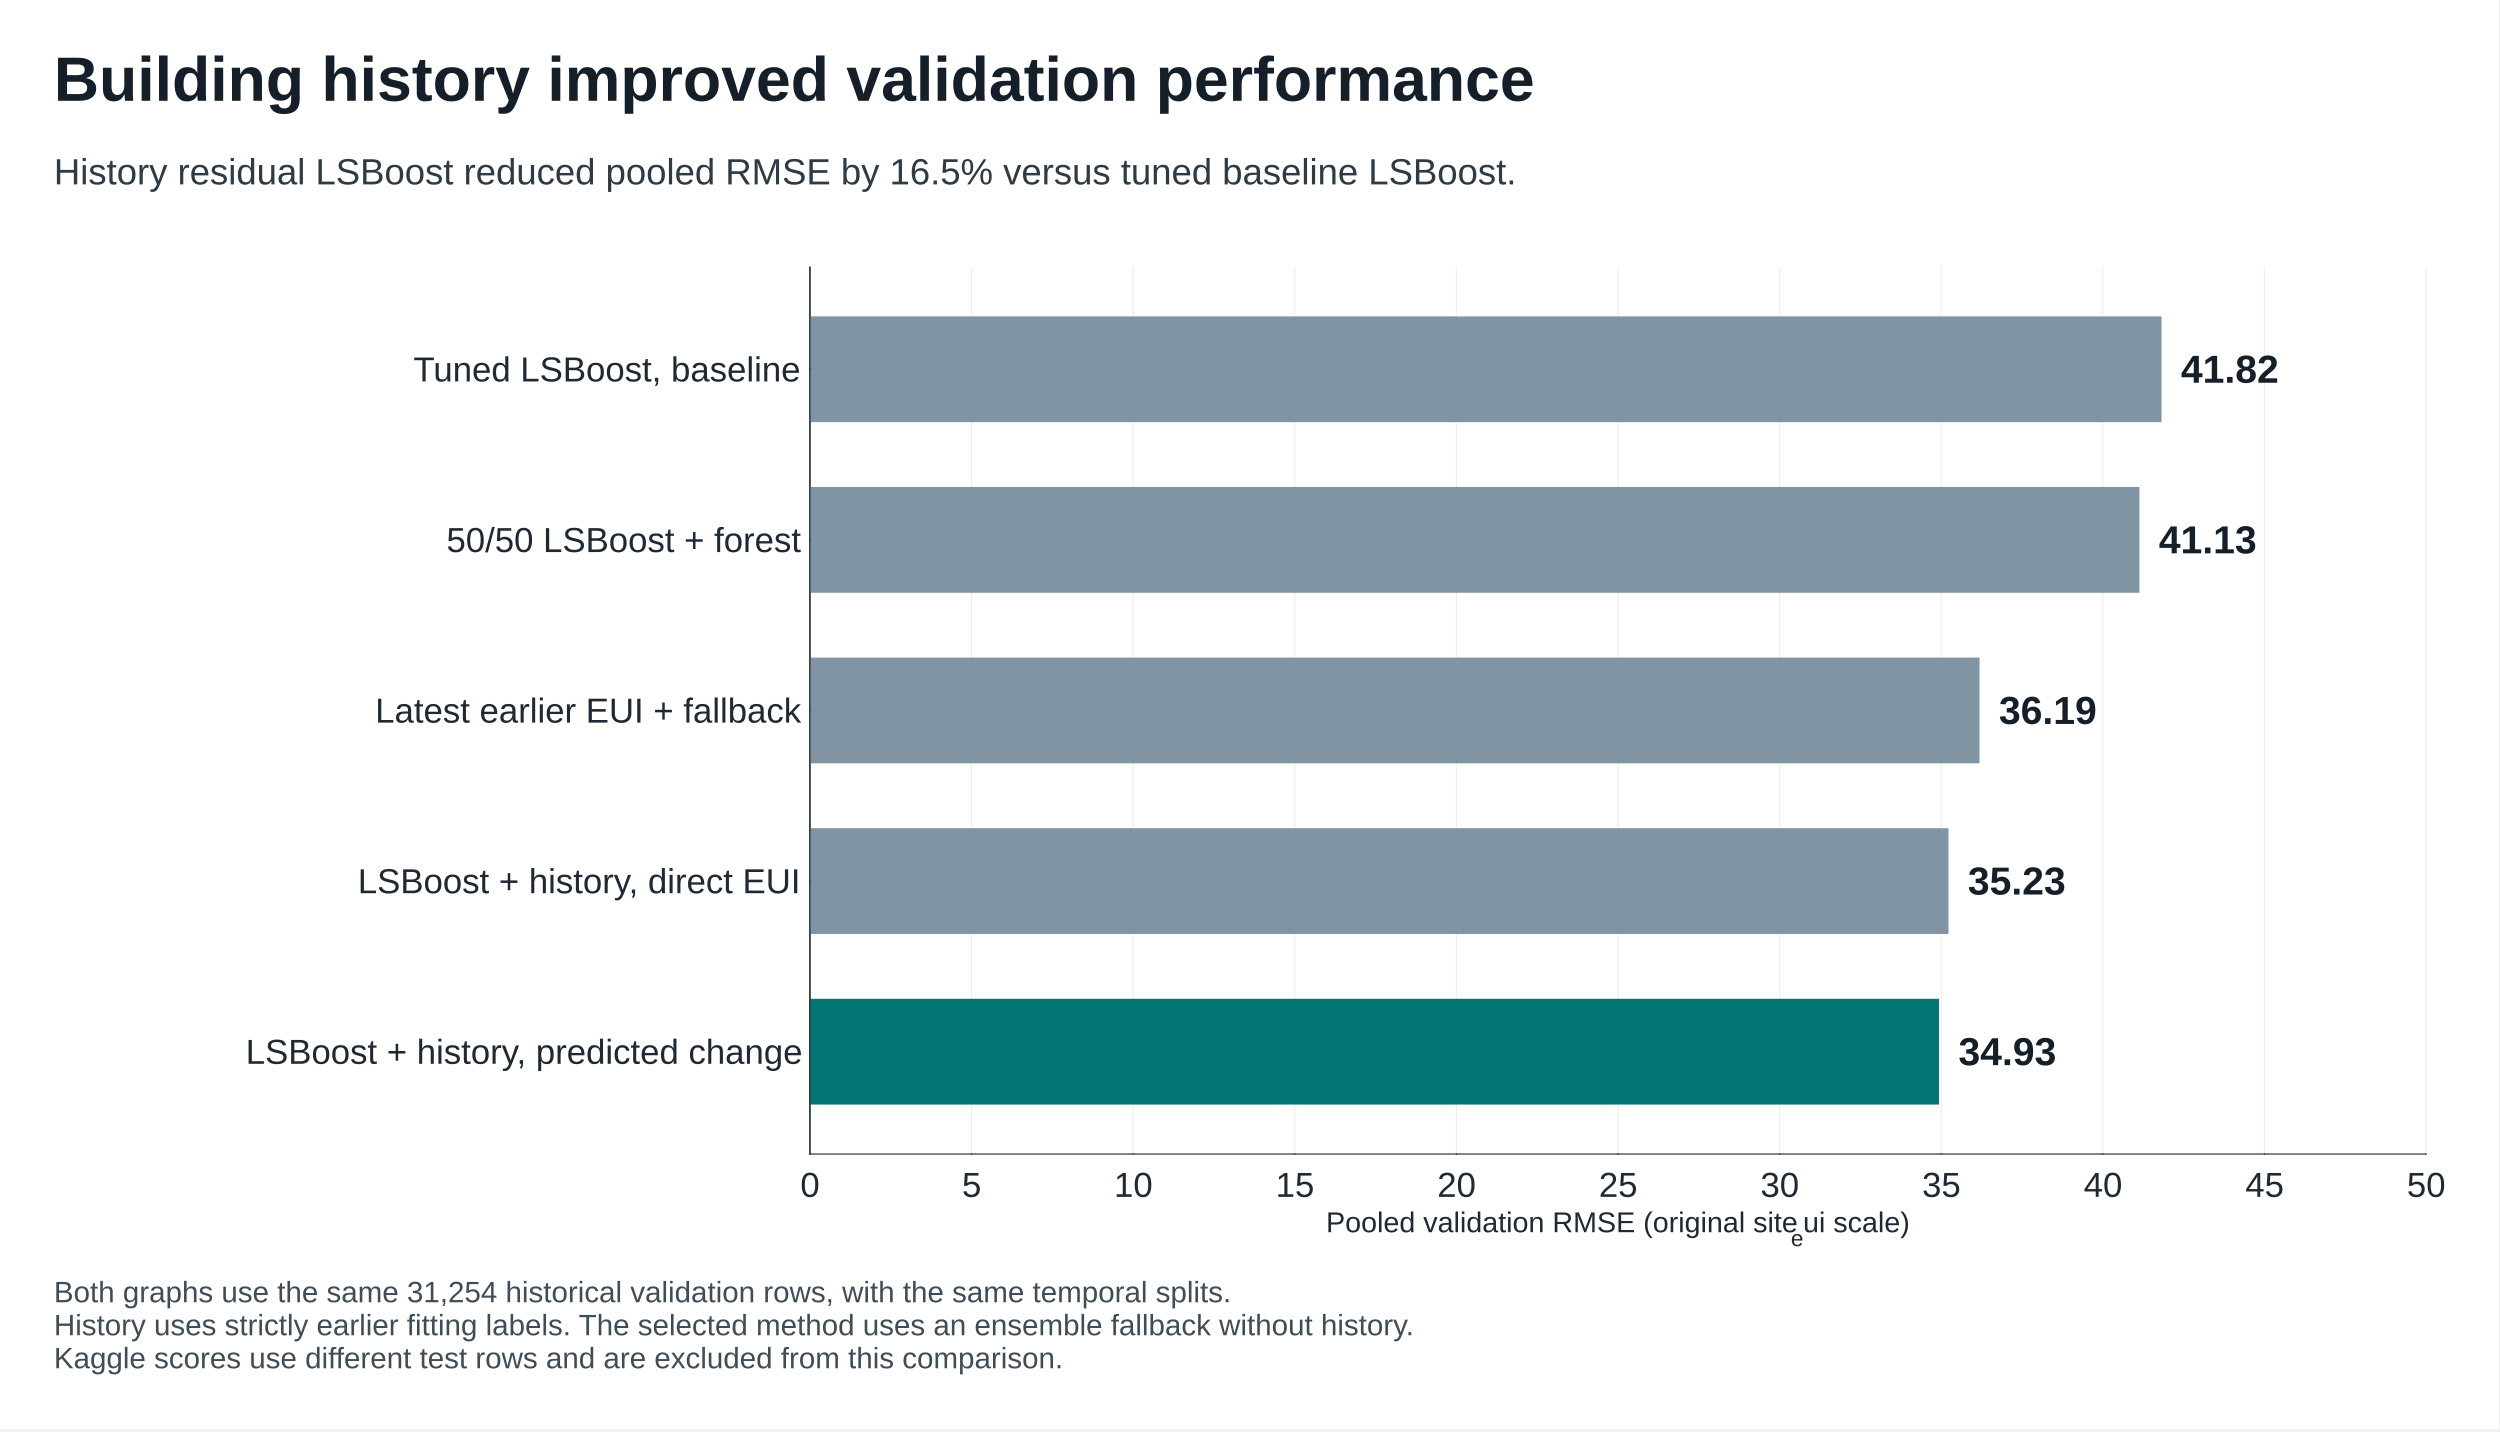
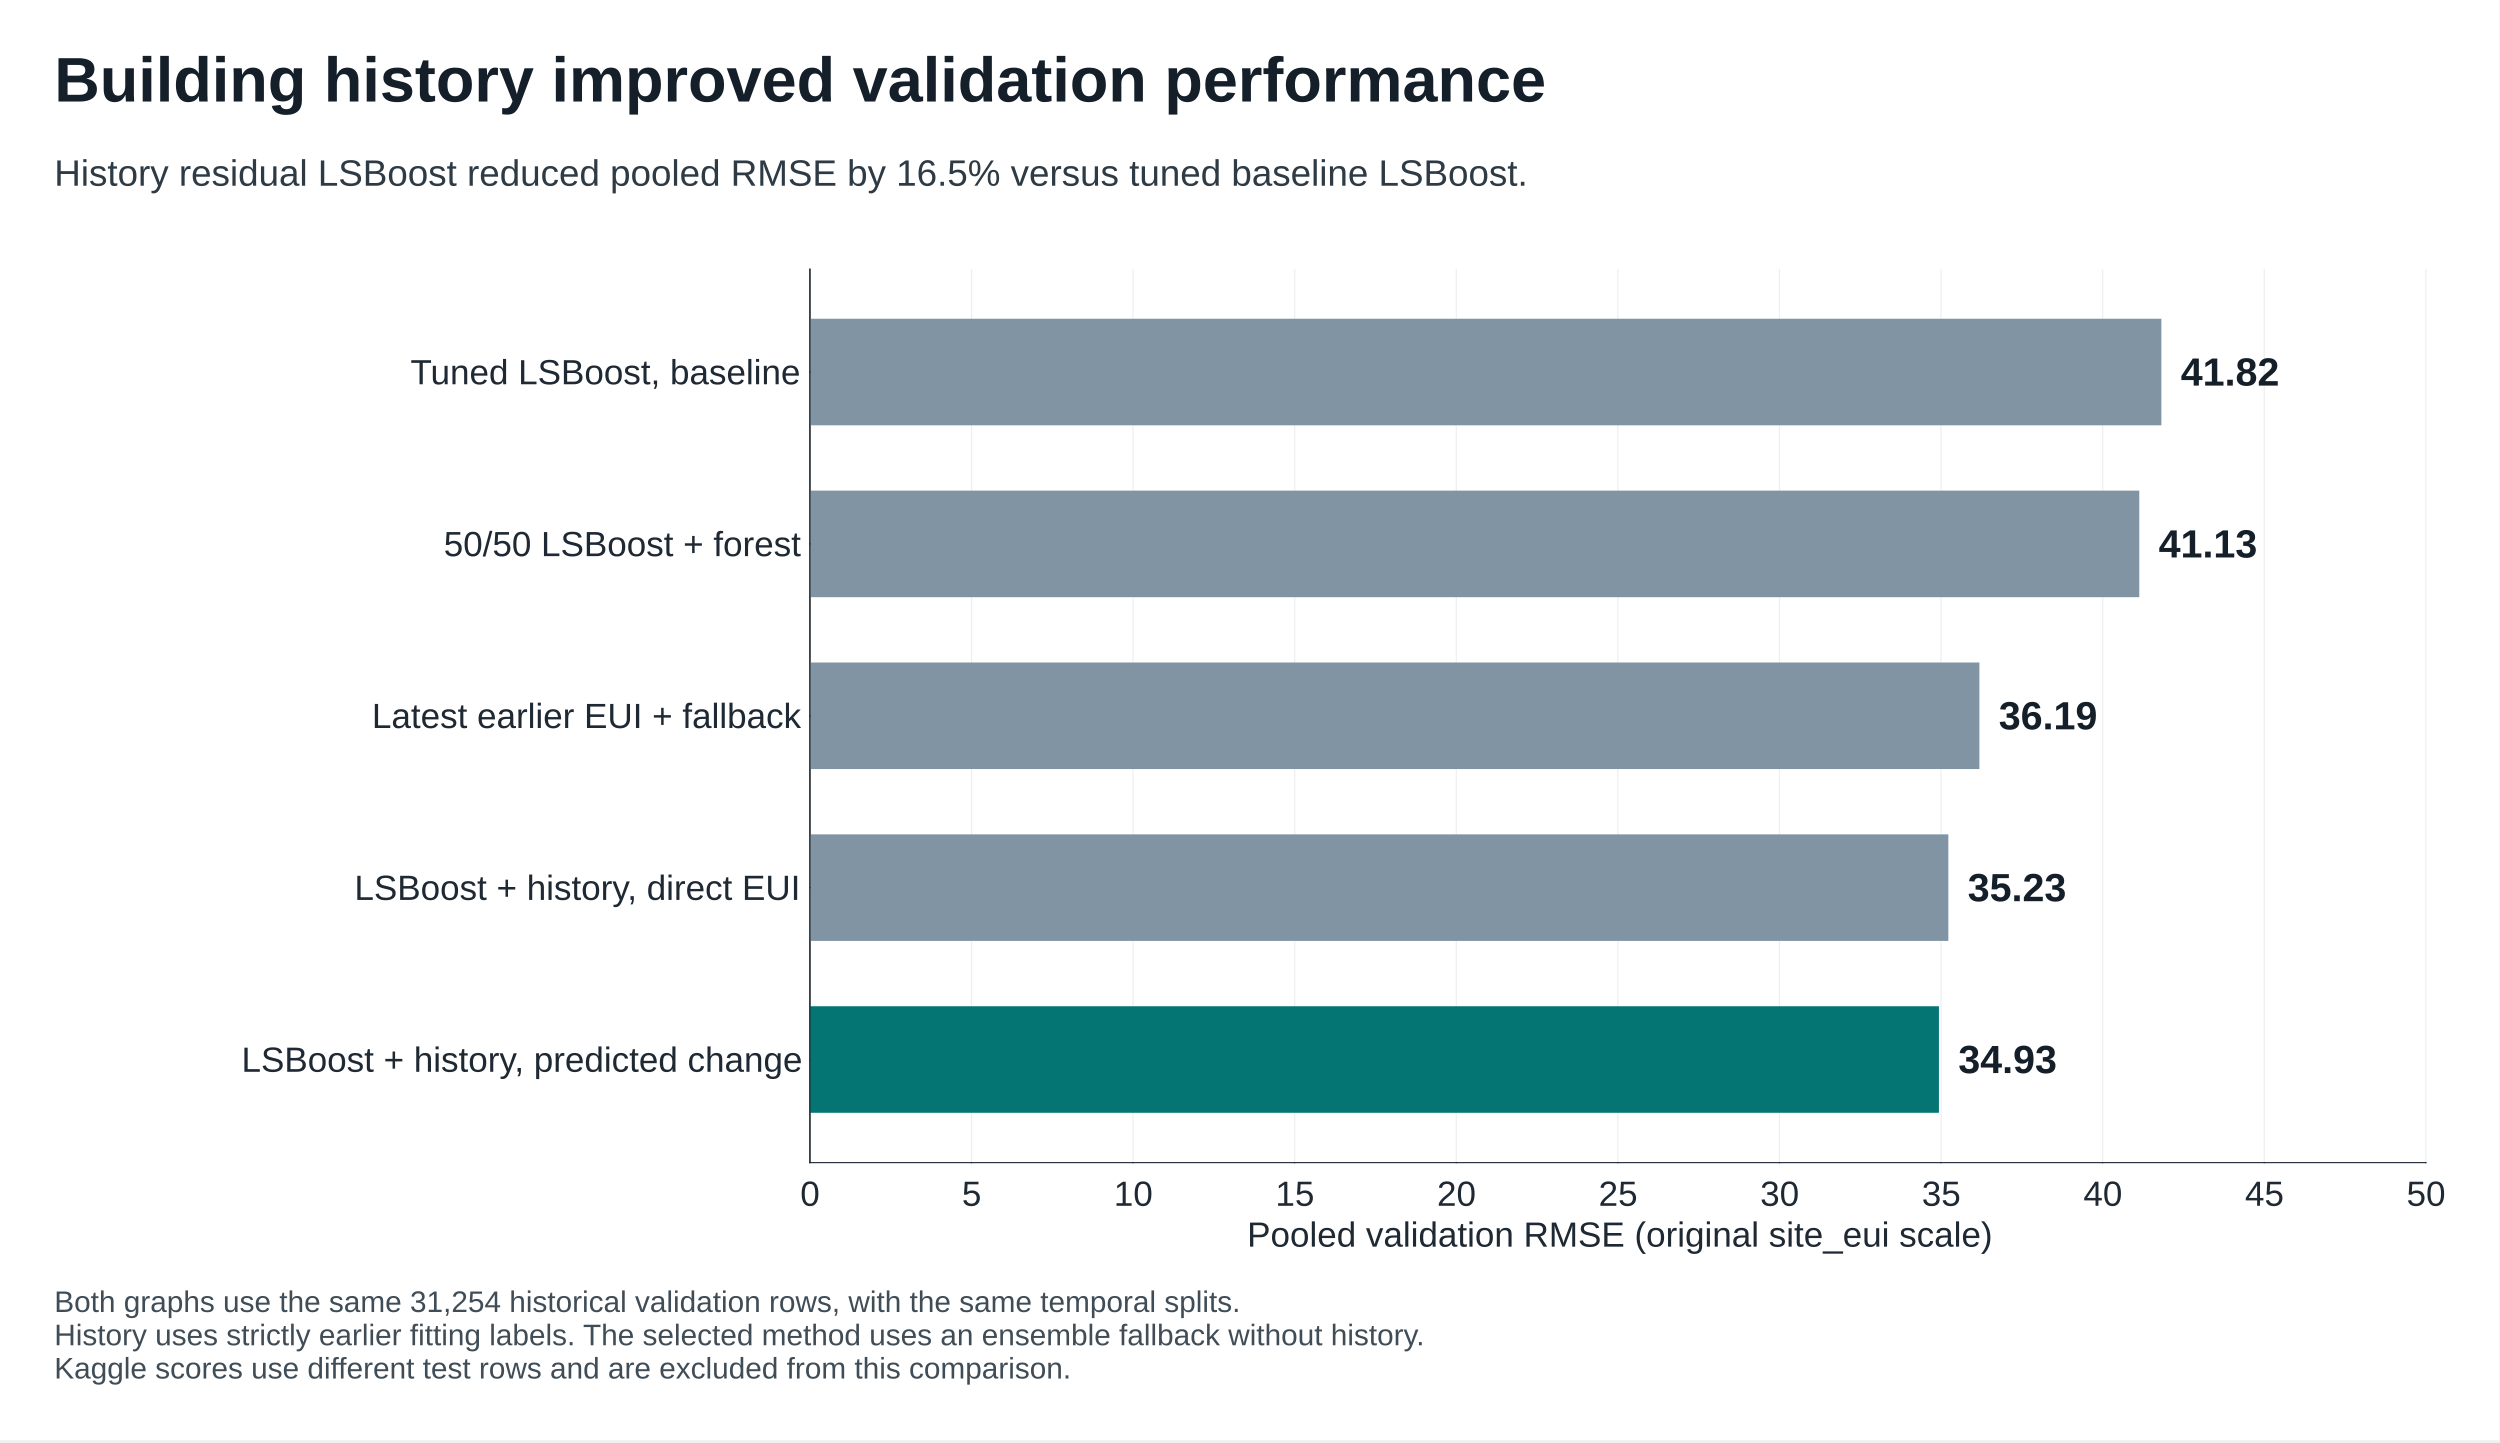
- <svg xmlns="http://www.w3.org/2000/svg" width="380.647mm" height="218.017mm" viewBox="0 0 1079 618" version="1.1">
+ <svg xmlns="http://www.w3.org/2000/svg" width="377.825mm" height="218.017mm" viewBox="0 0 1071 618" version="1.1">
  <defs>
</defs>
  <g fill="none" stroke="black" stroke-width="1" fill-rule="evenodd" stroke-linecap="square" stroke-linejoin="bevel">
-     <g fill="#ffffff" fill-opacity="1" stroke="none" transform="matrix(0.375,0,0,0.375,-34.0625,-3.67502)" font-family="Segoe UI" font-size="9" font-weight="400" font-style="normal">
-       <path vector-effect="none" fill-rule="evenodd" d="M89,8 L2967,8 L2967,1655 L89,1655 L89,8 Z " />
+     <g fill="#ffffff" fill-opacity="1" stroke="none" transform="matrix(0.375,0,0,0.375,-33.6575,-3.67502)" font-family="Segoe UI" font-size="9" font-weight="400" font-style="normal">
+       <path vector-effect="none" fill-rule="evenodd" d="M88,8 L2945,8 L2945,1655 L88,1655 L88,8 Z " />
    </g>
-     <g fill="#ffffff" fill-opacity="1" stroke="none" transform="matrix(3.75e-05,0,0,3.75e-05,-34.0625,-3.67502)" font-family="Segoe UI" font-size="9" font-weight="400" font-style="normal">
-       <path vector-effect="none" fill-rule="evenodd" d="M2.883e+07,3.17e+06 L1.023e+07,3.17e+06 L1.023e+07,1.338e+07 L2.883e+07,1.338e+07 L2.883e+07,3.17e+06 Z " />
+     <g fill="#ffffff" fill-opacity="1" stroke="none" transform="matrix(3.75e-05,0,0,3.75e-05,-33.6575,-3.67502)" font-family="Segoe UI" font-size="9" font-weight="400" font-style="normal">
+       <path vector-effect="none" fill-rule="evenodd" d="M2.861e+07,3.17e+06 L1.015e+07,3.17e+06 L1.015e+07,1.338e+07 L2.861e+07,1.338e+07 L2.861e+07,3.17e+06 Z " />
    </g>
-     <g fill="#73808c" fill-opacity="0.129" stroke="#73808c" stroke-opacity="0.129" stroke-width="1.333" stroke-linecap="butt" stroke-linejoin="round" transform="matrix(0.375,0,0,0.375,-34.0625,-3.67502)" font-family="Segoe UI" font-size="9" font-weight="400" font-style="normal">
-       <polyline fill="none" vector-effect="none" points="1023,1338 1023,317 " />
-       <polyline fill="none" vector-effect="none" points="1209,1338 1209,317 " />
-       <polyline fill="none" vector-effect="none" points="1395,1338 1395,317 " />
-       <polyline fill="none" vector-effect="none" points="1581,1338 1581,317 " />
-       <polyline fill="none" vector-effect="none" points="1767,1338 1767,317 " />
-       <polyline fill="none" vector-effect="none" points="1953,1338 1953,317 " />
-       <polyline fill="none" vector-effect="none" points="2139,1338 2139,317 " />
-       <polyline fill="none" vector-effect="none" points="2325,1338 2325,317 " />
-       <polyline fill="none" vector-effect="none" points="2511,1338 2511,317 " />
-       <polyline fill="none" vector-effect="none" points="2697,1338 2697,317 " />
-       <polyline fill="none" vector-effect="none" points="2883,1338 2883,317 " />
+     <g fill="#73808c" fill-opacity="0.129" stroke="#73808c" stroke-opacity="0.129" stroke-width="1.333" stroke-linecap="butt" stroke-linejoin="round" transform="matrix(0.375,0,0,0.375,-33.6575,-3.67502)" font-family="Segoe UI" font-size="9" font-weight="400" font-style="normal">
+       <polyline fill="none" vector-effect="none" points="1015,1338 1015,317 " />
+       <polyline fill="none" vector-effect="none" points="1199.6,1338 1199.6,317 " />
+       <polyline fill="none" vector-effect="none" points="1384.2,1338 1384.2,317 " />
+       <polyline fill="none" vector-effect="none" points="1568.8,1338 1568.8,317 " />
+       <polyline fill="none" vector-effect="none" points="1753.4,1338 1753.4,317 " />
+       <polyline fill="none" vector-effect="none" points="1938,1338 1938,317 " />
+       <polyline fill="none" vector-effect="none" points="2122.6,1338 2122.6,317 " />
+       <polyline fill="none" vector-effect="none" points="2307.2,1338 2307.2,317 " />
+       <polyline fill="none" vector-effect="none" points="2491.8,1338 2491.8,317 " />
+       <polyline fill="none" vector-effect="none" points="2676.4,1338 2676.4,317 " />
+       <polyline fill="none" vector-effect="none" points="2861,1338 2861,317 " />
    </g>
-     <g fill="#1f2933" fill-opacity="1" stroke="#1f2933" stroke-opacity="1" stroke-width="1.333" stroke-linecap="butt" stroke-linejoin="round" transform="matrix(0.375,0,0,0.375,-34.0625,-3.67502)" font-family="Segoe UI" font-size="9" font-weight="400" font-style="normal">
-       <polyline fill="none" vector-effect="none" points="1023,1338 1023,317 " />
+     <g fill="#1f2933" fill-opacity="1" stroke="#1f2933" stroke-opacity="1" stroke-width="1.333" stroke-linecap="butt" stroke-linejoin="round" transform="matrix(0.375,0,0,0.375,-33.6575,-3.67502)" font-family="Segoe UI" font-size="9" font-weight="400" font-style="normal">
+       <polyline fill="none" vector-effect="none" points="1015,1338 1015,317 " />
    </g>
-     <g fill="#8094a3" fill-opacity="1" stroke="none" transform="matrix(3.75e-05,0,0,3.75e-05,-34.0625,-3.67502)" font-family="Segoe UI" font-size="9" font-weight="400" font-style="normal">
-       <path vector-effect="none" fill-rule="evenodd" d="M2.57861e+07,3.7394e+06 L1.023e+07,3.7394e+06 L1.023e+07,4.95675e+06 L2.57861e+07,4.95675e+06 L2.57861e+07,3.7394e+06 Z " />
+     <g fill="#8094a3" fill-opacity="1" stroke="none" transform="matrix(3.75e-05,0,0,3.75e-05,-33.6575,-3.67502)" font-family="Segoe UI" font-size="9" font-weight="400" font-style="normal">
+       <path vector-effect="none" fill-rule="evenodd" d="M2.5589e+07,3.7394e+06 L1.015e+07,3.7394e+06 L1.015e+07,4.95675e+06 L2.5589e+07,4.95675e+06 L2.5589e+07,3.7394e+06 Z " />
    </g>
-     <g fill="#8094a3" fill-opacity="1" stroke="none" transform="matrix(3.75e-05,0,0,3.75e-05,-34.0625,-3.67502)" font-family="Segoe UI" font-size="9" font-weight="400" font-style="normal">
-       <path vector-effect="none" fill-rule="evenodd" d="M2.55318e+07,5.70287e+06 L1.023e+07,5.70287e+06 L1.023e+07,6.92021e+06 L2.55318e+07,6.92021e+06 L2.55318e+07,5.70287e+06 Z " />
+     <g fill="#8094a3" fill-opacity="1" stroke="none" transform="matrix(3.75e-05,0,0,3.75e-05,-33.6575,-3.67502)" font-family="Segoe UI" font-size="9" font-weight="400" font-style="normal">
+       <path vector-effect="none" fill-rule="evenodd" d="M2.53366e+07,5.70287e+06 L1.015e+07,5.70287e+06 L1.015e+07,6.92021e+06 L2.53366e+07,6.92021e+06 L2.53366e+07,5.70287e+06 Z " />
    </g>
-     <g fill="#8094a3" fill-opacity="1" stroke="none" transform="matrix(3.75e-05,0,0,3.75e-05,-34.0625,-3.67502)" font-family="Segoe UI" font-size="9" font-weight="400" font-style="normal">
-       <path vector-effect="none" fill-rule="evenodd" d="M2.36914e+07,7.66633e+06 L1.023e+07,7.66633e+06 L1.023e+07,8.88367e+06 L2.36914e+07,8.88367e+06 L2.36914e+07,7.66633e+06 Z " />
+     <g fill="#8094a3" fill-opacity="1" stroke="none" transform="matrix(3.75e-05,0,0,3.75e-05,-33.6575,-3.67502)" font-family="Segoe UI" font-size="9" font-weight="400" font-style="normal">
+       <path vector-effect="none" fill-rule="evenodd" d="M2.35101e+07,7.66633e+06 L1.015e+07,7.66633e+06 L1.015e+07,8.88367e+06 L2.35101e+07,8.88367e+06 L2.35101e+07,7.66633e+06 Z " />
    </g>
-     <g fill="#8094a3" fill-opacity="1" stroke="none" transform="matrix(3.75e-05,0,0,3.75e-05,-34.0625,-3.67502)" font-family="Segoe UI" font-size="9" font-weight="400" font-style="normal">
-       <path vector-effect="none" fill-rule="evenodd" d="M2.3334e+07,9.62979e+06 L1.023e+07,9.62979e+06 L1.023e+07,1.08471e+07 L2.3334e+07,1.08471e+07 L2.3334e+07,9.62979e+06 Z " />
+     <g fill="#8094a3" fill-opacity="1" stroke="none" transform="matrix(3.75e-05,0,0,3.75e-05,-33.6575,-3.67502)" font-family="Segoe UI" font-size="9" font-weight="400" font-style="normal">
+       <path vector-effect="none" fill-rule="evenodd" d="M2.31553e+07,9.62979e+06 L1.015e+07,9.62979e+06 L1.015e+07,1.08471e+07 L2.31553e+07,1.08471e+07 L2.31553e+07,9.62979e+06 Z " />
    </g>
-     <g fill="#057573" fill-opacity="1" stroke="none" transform="matrix(3.75e-05,0,0,3.75e-05,-34.0625,-3.67502)" font-family="Segoe UI" font-size="9" font-weight="400" font-style="normal">
-       <path vector-effect="none" fill-rule="evenodd" d="M2.32257e+07,1.15933e+07 L1.023e+07,1.15933e+07 L1.023e+07,1.28106e+07 L2.32257e+07,1.28106e+07 L2.32257e+07,1.15933e+07 Z " />
+     <g fill="#057573" fill-opacity="1" stroke="none" transform="matrix(3.75e-05,0,0,3.75e-05,-33.6575,-3.67502)" font-family="Segoe UI" font-size="9" font-weight="400" font-style="normal">
+       <path vector-effect="none" fill-rule="evenodd" d="M2.30479e+07,1.15933e+07 L1.015e+07,1.15933e+07 L1.015e+07,1.28106e+07 L2.30479e+07,1.28106e+07 L2.30479e+07,1.15933e+07 Z " />
    </g>
-     <g fill="#141f29" fill-opacity="1" stroke="#141f29" stroke-opacity="1" stroke-width="1" stroke-linecap="square" stroke-linejoin="bevel" transform="matrix(0.375,0,0,0.375,941.287,165.19)" font-family="Arial" font-size="45" font-weight="700" font-style="normal">
+     <g fill="#141f29" fill-opacity="1" stroke="#141f29" stroke-opacity="1" stroke-width="1" stroke-linecap="square" stroke-linejoin="bevel" transform="matrix(0.375,0,0,0.375,934.238,165.19)" font-family="Arial" font-size="45" font-weight="700" font-style="normal">
      <text fill="#141f29" fill-opacity="1" stroke="none" xml:space="preserve" x="0" y="0" font-family="Arial" font-size="45" font-weight="700" font-style="normal">41.82</text>
    </g>
-     <g fill="#141f29" fill-opacity="1" stroke="#141f29" stroke-opacity="1" stroke-width="1" stroke-linecap="square" stroke-linejoin="bevel" transform="matrix(0.375,0,0,0.375,931.748,238.82)" font-family="Arial" font-size="45" font-weight="700" font-style="normal">
+     <g fill="#141f29" fill-opacity="1" stroke="#141f29" stroke-opacity="1" stroke-width="1" stroke-linecap="square" stroke-linejoin="bevel" transform="matrix(0.375,0,0,0.375,924.771,238.82)" font-family="Arial" font-size="45" font-weight="700" font-style="normal">
      <text fill="#141f29" fill-opacity="1" stroke="none" xml:space="preserve" x="0" y="0" font-family="Arial" font-size="45" font-weight="700" font-style="normal">41.13</text>
    </g>
-     <g fill="#141f29" fill-opacity="1" stroke="#141f29" stroke-opacity="1" stroke-width="1" stroke-linecap="square" stroke-linejoin="bevel" transform="matrix(0.375,0,0,0.375,862.735,312.45)" font-family="Arial" font-size="45" font-weight="700" font-style="normal">
+     <g fill="#141f29" fill-opacity="1" stroke="#141f29" stroke-opacity="1" stroke-width="1" stroke-linecap="square" stroke-linejoin="bevel" transform="matrix(0.375,0,0,0.375,856.277,312.45)" font-family="Arial" font-size="45" font-weight="700" font-style="normal">
      <text fill="#141f29" fill-opacity="1" stroke="none" xml:space="preserve" x="0" y="0" font-family="Arial" font-size="45" font-weight="700" font-style="normal">36.19</text>
    </g>
-     <g fill="#141f29" fill-opacity="1" stroke="#141f29" stroke-opacity="1" stroke-width="1" stroke-linecap="square" stroke-linejoin="bevel" transform="matrix(0.375,0,0,0.375,849.331,386.08)" font-family="Arial" font-size="45" font-weight="700" font-style="normal">
+     <g fill="#141f29" fill-opacity="1" stroke="#141f29" stroke-opacity="1" stroke-width="1" stroke-linecap="square" stroke-linejoin="bevel" transform="matrix(0.375,0,0,0.375,842.975,386.08)" font-family="Arial" font-size="45" font-weight="700" font-style="normal">
      <text fill="#141f29" fill-opacity="1" stroke="none" xml:space="preserve" x="0" y="0" font-family="Arial" font-size="45" font-weight="700" font-style="normal">35.23</text>
    </g>
-     <g fill="#141f29" fill-opacity="1" stroke="#141f29" stroke-opacity="1" stroke-width="1" stroke-linecap="square" stroke-linejoin="bevel" transform="matrix(0.375,0,0,0.375,845.271,459.71)" font-family="Arial" font-size="45" font-weight="700" font-style="normal">
+     <g fill="#141f29" fill-opacity="1" stroke="#141f29" stroke-opacity="1" stroke-width="1" stroke-linecap="square" stroke-linejoin="bevel" transform="matrix(0.375,0,0,0.375,838.945,459.71)" font-family="Arial" font-size="45" font-weight="700" font-style="normal">
      <text fill="#141f29" fill-opacity="1" stroke="none" xml:space="preserve" x="0" y="0" font-family="Arial" font-size="45" font-weight="700" font-style="normal">34.93</text>
    </g>
-     <g fill="#1f2933" fill-opacity="1" stroke="#1f2933" stroke-opacity="1" stroke-width="1" stroke-linecap="square" stroke-linejoin="bevel" transform="matrix(0.375,0,0,0.375,572.312,531.825)" font-family="Arial" font-size="33" font-weight="400" font-style="normal">
-       <text fill="#1f2933" fill-opacity="1" stroke="none" xml:space="preserve" x="0" y="0" font-family="Arial" font-size="33" font-weight="400" font-style="normal">Pooled validation RMSE (original site</text>
+     <g fill="#1f2933" fill-opacity="1" stroke="#1f2933" stroke-opacity="1" stroke-width="1" stroke-linecap="square" stroke-linejoin="bevel" transform="matrix(0.375,0,0,0.375,534.28,534.075)" font-family="Arial" font-size="40" font-weight="400" font-style="normal">
+       <text fill="#1f2933" fill-opacity="1" stroke="none" xml:space="preserve" x="0" y="0" font-family="Arial" font-size="40" font-weight="400" font-style="normal">Pooled validation RMSE (original site_eui scale)</text>
    </g>
-     <g fill="#1f2933" fill-opacity="1" stroke="#1f2933" stroke-opacity="1" stroke-width="1" stroke-linecap="square" stroke-linejoin="bevel" transform="matrix(0.375,0,0,0.375,772.937,537.825)" font-family="Arial" font-size="26" font-weight="400" font-style="normal">
-       <text fill="#1f2933" fill-opacity="1" stroke="none" xml:space="preserve" x="0" y="0" font-family="Arial" font-size="26" font-weight="400" font-style="normal">e</text>
+     <g fill="#1f2933" fill-opacity="1" stroke="#1f2933" stroke-opacity="1" stroke-width="1.333" stroke-linecap="square" stroke-linejoin="round" transform="matrix(0.375,0,0,0.375,-33.6575,-3.67502)" font-family="Arial" font-size="40" font-weight="400" font-style="normal">
+       <polyline fill="none" vector-effect="none" points="1015,1338 2861,1338 " />
    </g>
-     <g fill="#1f2933" fill-opacity="1" stroke="#1f2933" stroke-opacity="1" stroke-width="1" stroke-linecap="square" stroke-linejoin="bevel" transform="matrix(0.375,0,0,0.375,778.187,531.825)" font-family="Arial" font-size="33" font-weight="400" font-style="normal">
-       <text fill="#1f2933" fill-opacity="1" stroke="none" xml:space="preserve" x="0" y="0" font-family="Arial" font-size="33" font-weight="400" font-style="normal">ui scale)</text>
+     <g fill="#1f2933" fill-opacity="1" stroke="none" transform="matrix(0.375,0,0,0.375,-33.6575,-3.67502)" font-family="Arial" font-size="40" font-weight="400" font-style="normal">
+       <path vector-effect="none" fill-rule="evenodd" d="M1014.33,1337.33 L1015.67,1337.33 L1015.67,1338.67 L1014.33,1338.67 L1014.33,1337.33 Z " />
    </g>
-     <g fill="#1f2933" fill-opacity="1" stroke="#1f2933" stroke-opacity="1" stroke-width="1.333" stroke-linecap="square" stroke-linejoin="round" transform="matrix(0.375,0,0,0.375,-34.0625,-3.67502)" font-family="Arial" font-size="33" font-weight="400" font-style="normal">
-       <polyline fill="none" vector-effect="none" points="1023,1338 2883,1338 " />
+     <g fill="#1f2933" fill-opacity="1" stroke="none" transform="matrix(0.375,0,0,0.375,-33.6575,-3.67502)" font-family="Arial" font-size="40" font-weight="400" font-style="normal">
+       <path vector-effect="none" fill-rule="evenodd" d="M1198.93,1337.33 L1200.27,1337.33 L1200.27,1338.67 L1198.93,1338.67 L1198.93,1337.33 Z " />
    </g>
-     <g fill="#1f2933" fill-opacity="1" stroke="none" transform="matrix(0.375,0,0,0.375,-34.0625,-3.67502)" font-family="Arial" font-size="33" font-weight="400" font-style="normal">
-       <path vector-effect="none" fill-rule="evenodd" d="M1022.33,1337.33 L1023.67,1337.33 L1023.67,1338.67 L1022.33,1338.67 L1022.33,1337.33 Z " />
+     <g fill="#1f2933" fill-opacity="1" stroke="none" transform="matrix(0.375,0,0,0.375,-33.6575,-3.67502)" font-family="Arial" font-size="40" font-weight="400" font-style="normal">
+       <path vector-effect="none" fill-rule="evenodd" d="M1383.53,1337.33 L1384.87,1337.33 L1384.87,1338.67 L1383.53,1338.67 L1383.53,1337.33 Z " />
    </g>
-     <g fill="#1f2933" fill-opacity="1" stroke="none" transform="matrix(0.375,0,0,0.375,-34.0625,-3.67502)" font-family="Arial" font-size="33" font-weight="400" font-style="normal">
-       <path vector-effect="none" fill-rule="evenodd" d="M1208.33,1337.33 L1209.67,1337.33 L1209.67,1338.67 L1208.33,1338.67 L1208.33,1337.33 Z " />
+     <g fill="#1f2933" fill-opacity="1" stroke="none" transform="matrix(0.375,0,0,0.375,-33.6575,-3.67502)" font-family="Arial" font-size="40" font-weight="400" font-style="normal">
+       <path vector-effect="none" fill-rule="evenodd" d="M1568.13,1337.33 L1569.47,1337.33 L1569.47,1338.67 L1568.13,1338.67 L1568.13,1337.33 Z " />
    </g>
-     <g fill="#1f2933" fill-opacity="1" stroke="none" transform="matrix(0.375,0,0,0.375,-34.0625,-3.67502)" font-family="Arial" font-size="33" font-weight="400" font-style="normal">
-       <path vector-effect="none" fill-rule="evenodd" d="M1394.33,1337.33 L1395.67,1337.33 L1395.67,1338.67 L1394.33,1338.67 L1394.33,1337.33 Z " />
+     <g fill="#1f2933" fill-opacity="1" stroke="none" transform="matrix(0.375,0,0,0.375,-33.6575,-3.67502)" font-family="Arial" font-size="40" font-weight="400" font-style="normal">
+       <path vector-effect="none" fill-rule="evenodd" d="M1752.73,1337.33 L1754.07,1337.33 L1754.07,1338.67 L1752.73,1338.67 L1752.73,1337.33 Z " />
    </g>
-     <g fill="#1f2933" fill-opacity="1" stroke="none" transform="matrix(0.375,0,0,0.375,-34.0625,-3.67502)" font-family="Arial" font-size="33" font-weight="400" font-style="normal">
-       <path vector-effect="none" fill-rule="evenodd" d="M1580.33,1337.33 L1581.67,1337.33 L1581.67,1338.67 L1580.33,1338.67 L1580.33,1337.33 Z " />
+     <g fill="#1f2933" fill-opacity="1" stroke="none" transform="matrix(0.375,0,0,0.375,-33.6575,-3.67502)" font-family="Arial" font-size="40" font-weight="400" font-style="normal">
+       <path vector-effect="none" fill-rule="evenodd" d="M1937.33,1337.33 L1938.67,1337.33 L1938.67,1338.67 L1937.33,1338.67 L1937.33,1337.33 Z " />
    </g>
-     <g fill="#1f2933" fill-opacity="1" stroke="none" transform="matrix(0.375,0,0,0.375,-34.0625,-3.67502)" font-family="Arial" font-size="33" font-weight="400" font-style="normal">
-       <path vector-effect="none" fill-rule="evenodd" d="M1766.33,1337.33 L1767.67,1337.33 L1767.67,1338.67 L1766.33,1338.67 L1766.33,1337.33 Z " />
+     <g fill="#1f2933" fill-opacity="1" stroke="none" transform="matrix(0.375,0,0,0.375,-33.6575,-3.67502)" font-family="Arial" font-size="40" font-weight="400" font-style="normal">
+       <path vector-effect="none" fill-rule="evenodd" d="M2121.93,1337.33 L2123.27,1337.33 L2123.27,1338.67 L2121.93,1338.67 L2121.93,1337.33 Z " />
    </g>
-     <g fill="#1f2933" fill-opacity="1" stroke="none" transform="matrix(0.375,0,0,0.375,-34.0625,-3.67502)" font-family="Arial" font-size="33" font-weight="400" font-style="normal">
-       <path vector-effect="none" fill-rule="evenodd" d="M1952.33,1337.33 L1953.67,1337.33 L1953.67,1338.67 L1952.33,1338.67 L1952.33,1337.33 Z " />
+     <g fill="#1f2933" fill-opacity="1" stroke="none" transform="matrix(0.375,0,0,0.375,-33.6575,-3.67502)" font-family="Arial" font-size="40" font-weight="400" font-style="normal">
+       <path vector-effect="none" fill-rule="evenodd" d="M2306.53,1337.33 L2307.87,1337.33 L2307.87,1338.67 L2306.53,1338.67 L2306.53,1337.33 Z " />
    </g>
-     <g fill="#1f2933" fill-opacity="1" stroke="none" transform="matrix(0.375,0,0,0.375,-34.0625,-3.67502)" font-family="Arial" font-size="33" font-weight="400" font-style="normal">
-       <path vector-effect="none" fill-rule="evenodd" d="M2138.33,1337.33 L2139.67,1337.33 L2139.67,1338.67 L2138.33,1338.67 L2138.33,1337.33 Z " />
+     <g fill="#1f2933" fill-opacity="1" stroke="none" transform="matrix(0.375,0,0,0.375,-33.6575,-3.67502)" font-family="Arial" font-size="40" font-weight="400" font-style="normal">
+       <path vector-effect="none" fill-rule="evenodd" d="M2491.13,1337.33 L2492.47,1337.33 L2492.47,1338.67 L2491.13,1338.67 L2491.13,1337.33 Z " />
    </g>
-     <g fill="#1f2933" fill-opacity="1" stroke="none" transform="matrix(0.375,0,0,0.375,-34.0625,-3.67502)" font-family="Arial" font-size="33" font-weight="400" font-style="normal">
-       <path vector-effect="none" fill-rule="evenodd" d="M2324.33,1337.33 L2325.67,1337.33 L2325.67,1338.67 L2324.33,1338.67 L2324.33,1337.33 Z " />
+     <g fill="#1f2933" fill-opacity="1" stroke="none" transform="matrix(0.375,0,0,0.375,-33.6575,-3.67502)" font-family="Arial" font-size="40" font-weight="400" font-style="normal">
+       <path vector-effect="none" fill-rule="evenodd" d="M2675.73,1337.33 L2677.07,1337.33 L2677.07,1338.67 L2675.73,1338.67 L2675.73,1337.33 Z " />
    </g>
-     <g fill="#1f2933" fill-opacity="1" stroke="none" transform="matrix(0.375,0,0,0.375,-34.0625,-3.67502)" font-family="Arial" font-size="33" font-weight="400" font-style="normal">
-       <path vector-effect="none" fill-rule="evenodd" d="M2510.33,1337.33 L2511.67,1337.33 L2511.67,1338.67 L2510.33,1338.67 L2510.33,1337.33 Z " />
+     <g fill="#1f2933" fill-opacity="1" stroke="none" transform="matrix(0.375,0,0,0.375,-33.6575,-3.67502)" font-family="Arial" font-size="40" font-weight="400" font-style="normal">
+       <path vector-effect="none" fill-rule="evenodd" d="M2860.33,1337.33 L2861.67,1337.33 L2861.67,1338.67 L2860.33,1338.67 L2860.33,1337.33 Z " />
    </g>
-     <g fill="#1f2933" fill-opacity="1" stroke="none" transform="matrix(0.375,0,0,0.375,-34.0625,-3.67502)" font-family="Arial" font-size="33" font-weight="400" font-style="normal">
-       <path vector-effect="none" fill-rule="evenodd" d="M2696.33,1337.33 L2697.67,1337.33 L2697.67,1338.67 L2696.33,1338.67 L2696.33,1337.33 Z " />
-     </g>
-     <g fill="#1f2933" fill-opacity="1" stroke="none" transform="matrix(0.375,0,0,0.375,-34.0625,-3.67502)" font-family="Arial" font-size="33" font-weight="400" font-style="normal">
-       <path vector-effect="none" fill-rule="evenodd" d="M2882.33,1337.33 L2883.67,1337.33 L2883.67,1338.67 L2882.33,1338.67 L2882.33,1337.33 Z " />
-     </g>
-     <g fill="#1f2933" fill-opacity="1" stroke="#1f2933" stroke-opacity="1" stroke-width="1" stroke-linecap="square" stroke-linejoin="bevel" transform="matrix(0.375,0,0,0.375,345.437,516.575)" font-family="Arial" font-size="40" font-weight="400" font-style="normal">
+     <g fill="#1f2933" fill-opacity="1" stroke="#1f2933" stroke-opacity="1" stroke-width="1" stroke-linecap="square" stroke-linejoin="bevel" transform="matrix(0.375,0,0,0.375,342.842,516.575)" font-family="Arial" font-size="40" font-weight="400" font-style="normal">
      <text fill="#1f2933" fill-opacity="1" stroke="none" xml:space="preserve" x="0" y="0" font-family="Arial" font-size="40" font-weight="400" font-style="normal">0</text>
    </g>
-     <g fill="#1f2933" fill-opacity="1" stroke="#1f2933" stroke-opacity="1" stroke-width="1" stroke-linecap="square" stroke-linejoin="bevel" transform="matrix(0.375,0,0,0.375,415.187,516.575)" font-family="Arial" font-size="40" font-weight="400" font-style="normal">
+     <g fill="#1f2933" fill-opacity="1" stroke="#1f2933" stroke-opacity="1" stroke-width="1" stroke-linecap="square" stroke-linejoin="bevel" transform="matrix(0.375,0,0,0.375,412.067,516.575)" font-family="Arial" font-size="40" font-weight="400" font-style="normal">
      <text fill="#1f2933" fill-opacity="1" stroke="none" xml:space="preserve" x="0" y="0" font-family="Arial" font-size="40" font-weight="400" font-style="normal">5</text>
    </g>
-     <g fill="#1f2933" fill-opacity="1" stroke="#1f2933" stroke-opacity="1" stroke-width="1" stroke-linecap="square" stroke-linejoin="bevel" transform="matrix(0.375,0,0,0.375,480.812,516.575)" font-family="Arial" font-size="40" font-weight="400" font-style="normal">
+     <g fill="#1f2933" fill-opacity="1" stroke="#1f2933" stroke-opacity="1" stroke-width="1" stroke-linecap="square" stroke-linejoin="bevel" transform="matrix(0.375,0,0,0.375,477.167,516.575)" font-family="Arial" font-size="40" font-weight="400" font-style="normal">
      <text fill="#1f2933" fill-opacity="1" stroke="none" xml:space="preserve" x="0" y="0" font-family="Arial" font-size="40" font-weight="400" font-style="normal">10</text>
    </g>
-     <g fill="#1f2933" fill-opacity="1" stroke="#1f2933" stroke-opacity="1" stroke-width="1" stroke-linecap="square" stroke-linejoin="bevel" transform="matrix(0.375,0,0,0.375,550.562,516.575)" font-family="Arial" font-size="40" font-weight="400" font-style="normal">
+     <g fill="#1f2933" fill-opacity="1" stroke="#1f2933" stroke-opacity="1" stroke-width="1" stroke-linecap="square" stroke-linejoin="bevel" transform="matrix(0.375,0,0,0.375,546.393,516.575)" font-family="Arial" font-size="40" font-weight="400" font-style="normal">
      <text fill="#1f2933" fill-opacity="1" stroke="none" xml:space="preserve" x="0" y="0" font-family="Arial" font-size="40" font-weight="400" font-style="normal">15</text>
    </g>
-     <g fill="#1f2933" fill-opacity="1" stroke="#1f2933" stroke-opacity="1" stroke-width="1" stroke-linecap="square" stroke-linejoin="bevel" transform="matrix(0.375,0,0,0.375,620.312,516.575)" font-family="Arial" font-size="40" font-weight="400" font-style="normal">
+     <g fill="#1f2933" fill-opacity="1" stroke="#1f2933" stroke-opacity="1" stroke-width="1" stroke-linecap="square" stroke-linejoin="bevel" transform="matrix(0.375,0,0,0.375,615.618,516.575)" font-family="Arial" font-size="40" font-weight="400" font-style="normal">
      <text fill="#1f2933" fill-opacity="1" stroke="none" xml:space="preserve" x="0" y="0" font-family="Arial" font-size="40" font-weight="400" font-style="normal">20</text>
    </g>
-     <g fill="#1f2933" fill-opacity="1" stroke="#1f2933" stroke-opacity="1" stroke-width="1" stroke-linecap="square" stroke-linejoin="bevel" transform="matrix(0.375,0,0,0.375,690.062,516.575)" font-family="Arial" font-size="40" font-weight="400" font-style="normal">
+     <g fill="#1f2933" fill-opacity="1" stroke="#1f2933" stroke-opacity="1" stroke-width="1" stroke-linecap="square" stroke-linejoin="bevel" transform="matrix(0.375,0,0,0.375,684.842,516.575)" font-family="Arial" font-size="40" font-weight="400" font-style="normal">
      <text fill="#1f2933" fill-opacity="1" stroke="none" xml:space="preserve" x="0" y="0" font-family="Arial" font-size="40" font-weight="400" font-style="normal">25</text>
    </g>
-     <g fill="#1f2933" fill-opacity="1" stroke="#1f2933" stroke-opacity="1" stroke-width="1" stroke-linecap="square" stroke-linejoin="bevel" transform="matrix(0.375,0,0,0.375,759.812,516.575)" font-family="Arial" font-size="40" font-weight="400" font-style="normal">
+     <g fill="#1f2933" fill-opacity="1" stroke="#1f2933" stroke-opacity="1" stroke-width="1" stroke-linecap="square" stroke-linejoin="bevel" transform="matrix(0.375,0,0,0.375,754.068,516.575)" font-family="Arial" font-size="40" font-weight="400" font-style="normal">
      <text fill="#1f2933" fill-opacity="1" stroke="none" xml:space="preserve" x="0" y="0" font-family="Arial" font-size="40" font-weight="400" font-style="normal">30</text>
    </g>
-     <g fill="#1f2933" fill-opacity="1" stroke="#1f2933" stroke-opacity="1" stroke-width="1" stroke-linecap="square" stroke-linejoin="bevel" transform="matrix(0.375,0,0,0.375,829.562,516.575)" font-family="Arial" font-size="40" font-weight="400" font-style="normal">
+     <g fill="#1f2933" fill-opacity="1" stroke="#1f2933" stroke-opacity="1" stroke-width="1" stroke-linecap="square" stroke-linejoin="bevel" transform="matrix(0.375,0,0,0.375,823.292,516.575)" font-family="Arial" font-size="40" font-weight="400" font-style="normal">
      <text fill="#1f2933" fill-opacity="1" stroke="none" xml:space="preserve" x="0" y="0" font-family="Arial" font-size="40" font-weight="400" font-style="normal">35</text>
    </g>
-     <g fill="#1f2933" fill-opacity="1" stroke="#1f2933" stroke-opacity="1" stroke-width="1" stroke-linecap="square" stroke-linejoin="bevel" transform="matrix(0.375,0,0,0.375,899.312,516.575)" font-family="Arial" font-size="40" font-weight="400" font-style="normal">
+     <g fill="#1f2933" fill-opacity="1" stroke="#1f2933" stroke-opacity="1" stroke-width="1" stroke-linecap="square" stroke-linejoin="bevel" transform="matrix(0.375,0,0,0.375,892.518,516.575)" font-family="Arial" font-size="40" font-weight="400" font-style="normal">
      <text fill="#1f2933" fill-opacity="1" stroke="none" xml:space="preserve" x="0" y="0" font-family="Arial" font-size="40" font-weight="400" font-style="normal">40</text>
    </g>
-     <g fill="#1f2933" fill-opacity="1" stroke="#1f2933" stroke-opacity="1" stroke-width="1" stroke-linecap="square" stroke-linejoin="bevel" transform="matrix(0.375,0,0,0.375,969.062,516.575)" font-family="Arial" font-size="40" font-weight="400" font-style="normal">
+     <g fill="#1f2933" fill-opacity="1" stroke="#1f2933" stroke-opacity="1" stroke-width="1" stroke-linecap="square" stroke-linejoin="bevel" transform="matrix(0.375,0,0,0.375,961.742,516.575)" font-family="Arial" font-size="40" font-weight="400" font-style="normal">
      <text fill="#1f2933" fill-opacity="1" stroke="none" xml:space="preserve" x="0" y="0" font-family="Arial" font-size="40" font-weight="400" font-style="normal">45</text>
    </g>
-     <g fill="#1f2933" fill-opacity="1" stroke="#1f2933" stroke-opacity="1" stroke-width="1" stroke-linecap="square" stroke-linejoin="bevel" transform="matrix(0.375,0,0,0.375,1038.81,516.575)" font-family="Arial" font-size="40" font-weight="400" font-style="normal">
+     <g fill="#1f2933" fill-opacity="1" stroke="#1f2933" stroke-opacity="1" stroke-width="1" stroke-linecap="square" stroke-linejoin="bevel" transform="matrix(0.375,0,0,0.375,1030.97,516.575)" font-family="Arial" font-size="40" font-weight="400" font-style="normal">
      <text fill="#1f2933" fill-opacity="1" stroke="none" xml:space="preserve" x="0" y="0" font-family="Arial" font-size="40" font-weight="400" font-style="normal">50</text>
    </g>
-     <g fill="#1f2933" fill-opacity="1" stroke="#1f2933" stroke-opacity="1" stroke-width="1.333" stroke-linecap="square" stroke-linejoin="round" transform="matrix(0.375,0,0,0.375,-34.0625,-3.67502)" font-family="Arial" font-size="40" font-weight="400" font-style="normal">
-       <polyline fill="none" vector-effect="none" points="1023,317 1023,1338 " />
+     <g fill="#1f2933" fill-opacity="1" stroke="#1f2933" stroke-opacity="1" stroke-width="1.333" stroke-linecap="square" stroke-linejoin="round" transform="matrix(0.375,0,0,0.375,-33.6575,-3.67502)" font-family="Arial" font-size="40" font-weight="400" font-style="normal">
+       <polyline fill="none" vector-effect="none" points="1015,317 1015,1338 " />
    </g>
-     <g fill="#1f2933" fill-opacity="1" stroke="none" transform="matrix(0.375,0,0,0.375,-34.0625,-3.67502)" font-family="Arial" font-size="40" font-weight="400" font-style="normal">
-       <path vector-effect="none" fill-rule="evenodd" d="M1022.33,434.141 L1023.67,434.141 L1023.67,435.474 L1022.33,435.474 L1022.33,434.141 Z " />
+     <g fill="#1f2933" fill-opacity="1" stroke="none" transform="matrix(0.375,0,0,0.375,-33.6575,-3.67502)" font-family="Arial" font-size="40" font-weight="400" font-style="normal">
+       <path vector-effect="none" fill-rule="evenodd" d="M1014.33,434.141 L1015.67,434.141 L1015.67,435.474 L1014.33,435.474 L1014.33,434.141 Z " />
    </g>
-     <g fill="#1f2933" fill-opacity="1" stroke="none" transform="matrix(0.375,0,0,0.375,-34.0625,-3.67502)" font-family="Arial" font-size="40" font-weight="400" font-style="normal">
-       <path vector-effect="none" fill-rule="evenodd" d="M1022.33,630.487 L1023.67,630.487 L1023.67,631.821 L1022.33,631.821 L1022.33,630.487 Z " />
+     <g fill="#1f2933" fill-opacity="1" stroke="none" transform="matrix(0.375,0,0,0.375,-33.6575,-3.67502)" font-family="Arial" font-size="40" font-weight="400" font-style="normal">
+       <path vector-effect="none" fill-rule="evenodd" d="M1014.33,630.487 L1015.67,630.487 L1015.67,631.821 L1014.33,631.821 L1014.33,630.487 Z " />
    </g>
-     <g fill="#1f2933" fill-opacity="1" stroke="none" transform="matrix(0.375,0,0,0.375,-34.0625,-3.67502)" font-family="Arial" font-size="40" font-weight="400" font-style="normal">
-       <path vector-effect="none" fill-rule="evenodd" d="M1022.33,826.833 L1023.67,826.833 L1023.67,828.167 L1022.33,828.167 L1022.33,826.833 Z " />
+     <g fill="#1f2933" fill-opacity="1" stroke="none" transform="matrix(0.375,0,0,0.375,-33.6575,-3.67502)" font-family="Arial" font-size="40" font-weight="400" font-style="normal">
+       <path vector-effect="none" fill-rule="evenodd" d="M1014.33,826.833 L1015.67,826.833 L1015.67,828.167 L1014.33,828.167 L1014.33,826.833 Z " />
    </g>
-     <g fill="#1f2933" fill-opacity="1" stroke="none" transform="matrix(0.375,0,0,0.375,-34.0625,-3.67502)" font-family="Arial" font-size="40" font-weight="400" font-style="normal">
-       <path vector-effect="none" fill-rule="evenodd" d="M1022.33,1023.18 L1023.67,1023.18 L1023.67,1024.51 L1022.33,1024.51 L1022.33,1023.18 Z " />
+     <g fill="#1f2933" fill-opacity="1" stroke="none" transform="matrix(0.375,0,0,0.375,-33.6575,-3.67502)" font-family="Arial" font-size="40" font-weight="400" font-style="normal">
+       <path vector-effect="none" fill-rule="evenodd" d="M1014.33,1023.18 L1015.67,1023.18 L1015.67,1024.51 L1014.33,1024.51 L1014.33,1023.18 Z " />
    </g>
-     <g fill="#1f2933" fill-opacity="1" stroke="none" transform="matrix(0.375,0,0,0.375,-34.0625,-3.67502)" font-family="Arial" font-size="40" font-weight="400" font-style="normal">
-       <path vector-effect="none" fill-rule="evenodd" d="M1022.33,1219.53 L1023.67,1219.53 L1023.67,1220.86 L1022.33,1220.86 L1022.33,1219.53 Z " />
+     <g fill="#1f2933" fill-opacity="1" stroke="none" transform="matrix(0.375,0,0,0.375,-33.6575,-3.67502)" font-family="Arial" font-size="40" font-weight="400" font-style="normal">
+       <path vector-effect="none" fill-rule="evenodd" d="M1014.33,1219.53 L1015.67,1219.53 L1015.67,1220.86 L1014.33,1220.86 L1014.33,1219.53 Z " />
    </g>
-     <g fill="#1f2933" fill-opacity="1" stroke="#1f2933" stroke-opacity="1" stroke-width="1" stroke-linecap="square" stroke-linejoin="bevel" transform="matrix(0.375,0,0,0.375,178.438,164.628)" font-family="Arial" font-size="40" font-weight="400" font-style="normal">
+     <g fill="#1f2933" fill-opacity="1" stroke="#1f2933" stroke-opacity="1" stroke-width="1" stroke-linecap="square" stroke-linejoin="bevel" transform="matrix(0.375,0,0,0.375,175.843,164.628)" font-family="Arial" font-size="40" font-weight="400" font-style="normal">
      <text fill="#1f2933" fill-opacity="1" stroke="none" xml:space="preserve" x="0" y="0" font-family="Arial" font-size="40" font-weight="400" font-style="normal">Tuned LSBoost, baseline</text>
    </g>
-     <g fill="#1f2933" fill-opacity="1" stroke="#1f2933" stroke-opacity="1" stroke-width="1" stroke-linecap="square" stroke-linejoin="bevel" transform="matrix(0.375,0,0,0.375,192.688,238.258)" font-family="Arial" font-size="40" font-weight="400" font-style="normal">
+     <g fill="#1f2933" fill-opacity="1" stroke="#1f2933" stroke-opacity="1" stroke-width="1" stroke-linecap="square" stroke-linejoin="bevel" transform="matrix(0.375,0,0,0.375,190.093,238.258)" font-family="Arial" font-size="40" font-weight="400" font-style="normal">
      <text fill="#1f2933" fill-opacity="1" stroke="none" xml:space="preserve" x="0" y="0" font-family="Arial" font-size="40" font-weight="400" font-style="normal">50/50 LSBoost + forest</text>
    </g>
-     <g fill="#1f2933" fill-opacity="1" stroke="#1f2933" stroke-opacity="1" stroke-width="1" stroke-linecap="square" stroke-linejoin="bevel" transform="matrix(0.375,0,0,0.375,161.938,311.887)" font-family="Arial" font-size="40" font-weight="400" font-style="normal">
+     <g fill="#1f2933" fill-opacity="1" stroke="#1f2933" stroke-opacity="1" stroke-width="1" stroke-linecap="square" stroke-linejoin="bevel" transform="matrix(0.375,0,0,0.375,159.343,311.887)" font-family="Arial" font-size="40" font-weight="400" font-style="normal">
      <text fill="#1f2933" fill-opacity="1" stroke="none" xml:space="preserve" x="0" y="0" font-family="Arial" font-size="40" font-weight="400" font-style="normal">Latest earlier EUI + fallback</text>
    </g>
-     <g fill="#1f2933" fill-opacity="1" stroke="#1f2933" stroke-opacity="1" stroke-width="1" stroke-linecap="square" stroke-linejoin="bevel" transform="matrix(0.375,0,0,0.375,154.438,385.517)" font-family="Arial" font-size="40" font-weight="400" font-style="normal">
+     <g fill="#1f2933" fill-opacity="1" stroke="#1f2933" stroke-opacity="1" stroke-width="1" stroke-linecap="square" stroke-linejoin="bevel" transform="matrix(0.375,0,0,0.375,151.843,385.517)" font-family="Arial" font-size="40" font-weight="400" font-style="normal">
      <text fill="#1f2933" fill-opacity="1" stroke="none" xml:space="preserve" x="0" y="0" font-family="Arial" font-size="40" font-weight="400" font-style="normal">LSBoost + history, direct EUI</text>
    </g>
-     <g fill="#1f2933" fill-opacity="1" stroke="#1f2933" stroke-opacity="1" stroke-width="1" stroke-linecap="square" stroke-linejoin="bevel" transform="matrix(0.375,0,0,0.375,106.063,459.147)" font-family="Arial" font-size="40" font-weight="400" font-style="normal">
+     <g fill="#1f2933" fill-opacity="1" stroke="#1f2933" stroke-opacity="1" stroke-width="1" stroke-linecap="square" stroke-linejoin="bevel" transform="matrix(0.375,0,0,0.375,103.468,459.147)" font-family="Arial" font-size="40" font-weight="400" font-style="normal">
      <text fill="#1f2933" fill-opacity="1" stroke="none" xml:space="preserve" x="0" y="0" font-family="Arial" font-size="40" font-weight="400" font-style="normal">LSBoost + history, predicted change</text>
    </g>
    <g fill="#141f29" fill-opacity="1" stroke="#141f29" stroke-opacity="1" stroke-width="1" stroke-linecap="square" stroke-linejoin="bevel" transform="matrix(0.375,0,0,0.375,23.25,43.5)" font-family="Arial" font-size="72" font-weight="700" font-style="normal">
      <text fill="#141f29" fill-opacity="1" stroke="none" xml:space="preserve" x="0" y="0" font-family="Arial" font-size="72" font-weight="700" font-style="normal">Building history improved validation performance</text>
    </g>
    <g fill="#2e3b45" fill-opacity="1" stroke="#2e3b45" stroke-opacity="1" stroke-width="1" stroke-linecap="square" stroke-linejoin="bevel" transform="matrix(0.375,0,0,0.375,23.25,79.575)" font-family="Arial" font-size="42" font-weight="400" font-style="normal">
      <text fill="#2e3b45" fill-opacity="1" stroke="none" xml:space="preserve" x="0" y="0" font-family="Arial" font-size="42" font-weight="400" font-style="normal">History residual LSBoost reduced pooled RMSE by 16.5% versus tuned baseline LSBoost.</text>
    </g>
    <g fill="#404d57" fill-opacity="1" stroke="#404d57" stroke-opacity="1" stroke-width="1" stroke-linecap="square" stroke-linejoin="bevel" transform="matrix(0.375,0,0,0.375,23.25,562.05)" font-family="Arial" font-size="34" font-weight="400" font-style="normal">
      <text fill="#404d57" fill-opacity="1" stroke="none" xml:space="preserve" x="0" y="0" font-family="Arial" font-size="34" font-weight="400" font-style="normal">Both graphs use the same 31,254 historical validation rows, with the same temporal splits.</text>
    </g>
    <g fill="#404d57" fill-opacity="1" stroke="#404d57" stroke-opacity="1" stroke-width="1" stroke-linecap="square" stroke-linejoin="bevel" transform="matrix(0.375,0,0,0.375,23.25,576.3)" font-family="Arial" font-size="34" font-weight="400" font-style="normal">
      <text fill="#404d57" fill-opacity="1" stroke="none" xml:space="preserve" x="0" y="0" font-family="Arial" font-size="34" font-weight="400" font-style="normal">History uses strictly earlier fitting labels. The selected method uses an ensemble fallback without history.</text>
    </g>
    <g fill="#404d57" fill-opacity="1" stroke="#404d57" stroke-opacity="1" stroke-width="1" stroke-linecap="square" stroke-linejoin="bevel" transform="matrix(0.375,0,0,0.375,23.25,590.55)" font-family="Arial" font-size="34" font-weight="400" font-style="normal">
      <text fill="#404d57" fill-opacity="1" stroke="none" xml:space="preserve" x="0" y="0" font-family="Arial" font-size="34" font-weight="400" font-style="normal">Kaggle scores use different test rows and are excluded from this comparison.</text>
    </g>
  </g>
</svg>
